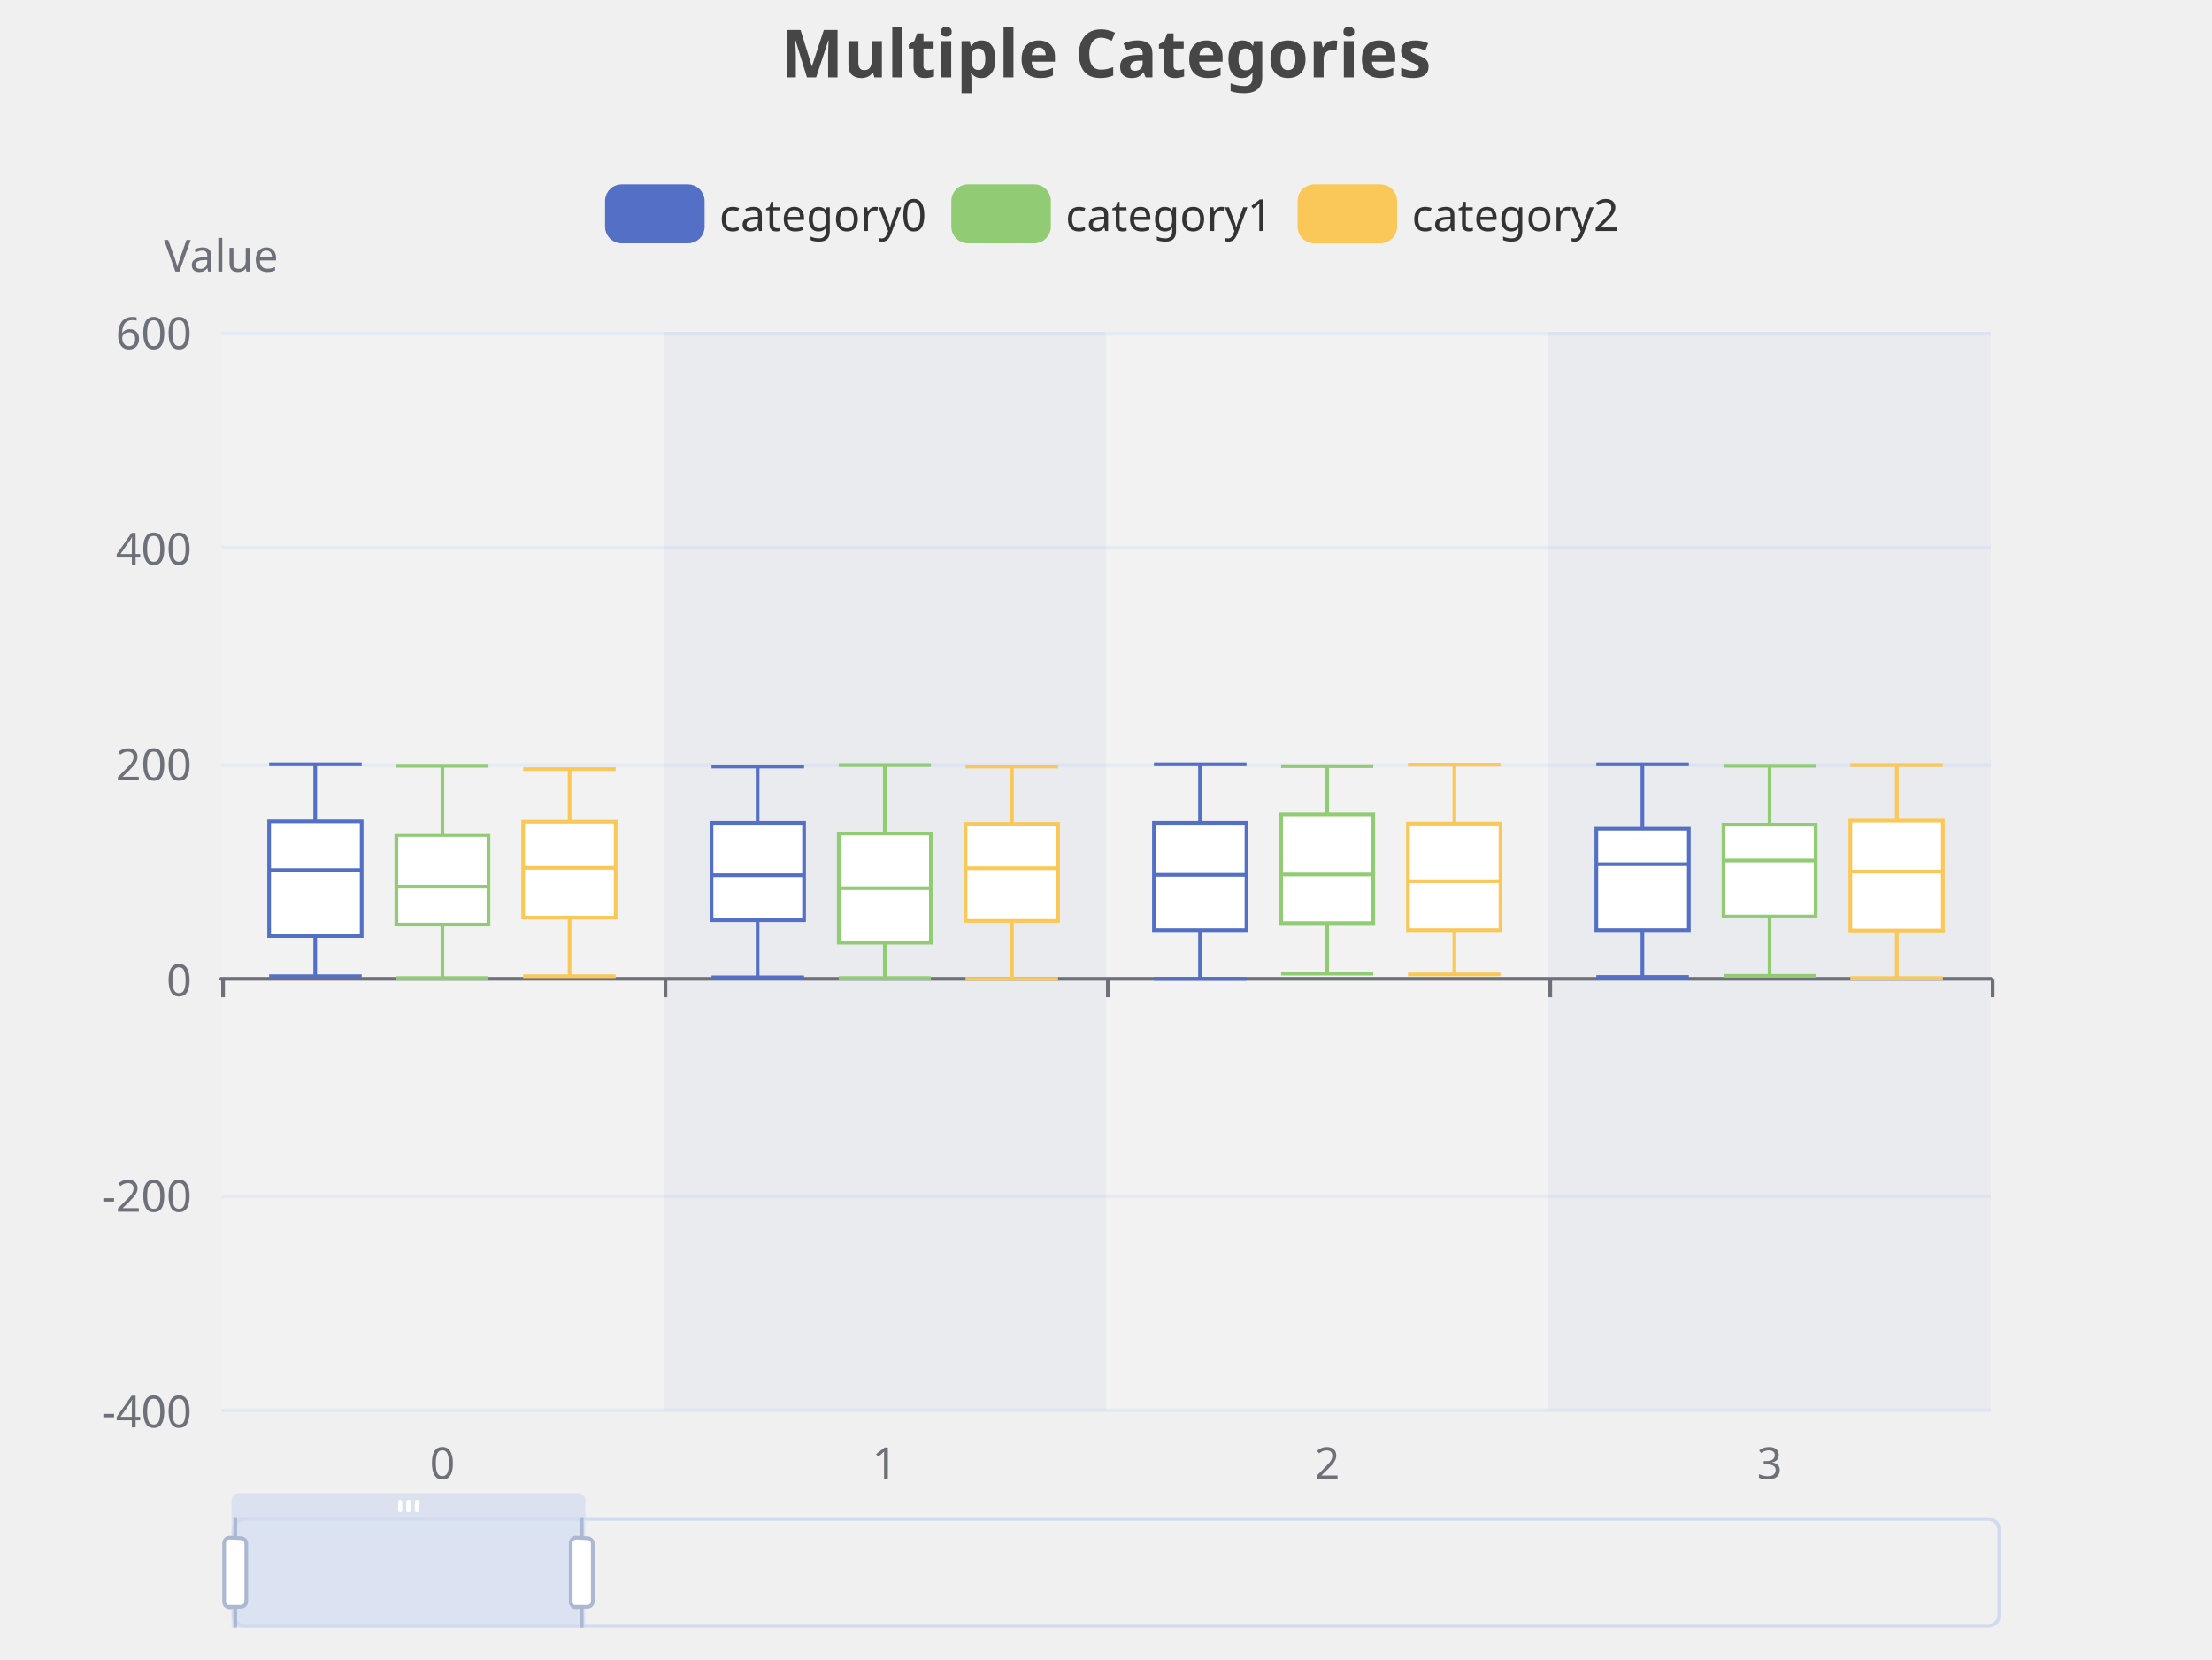
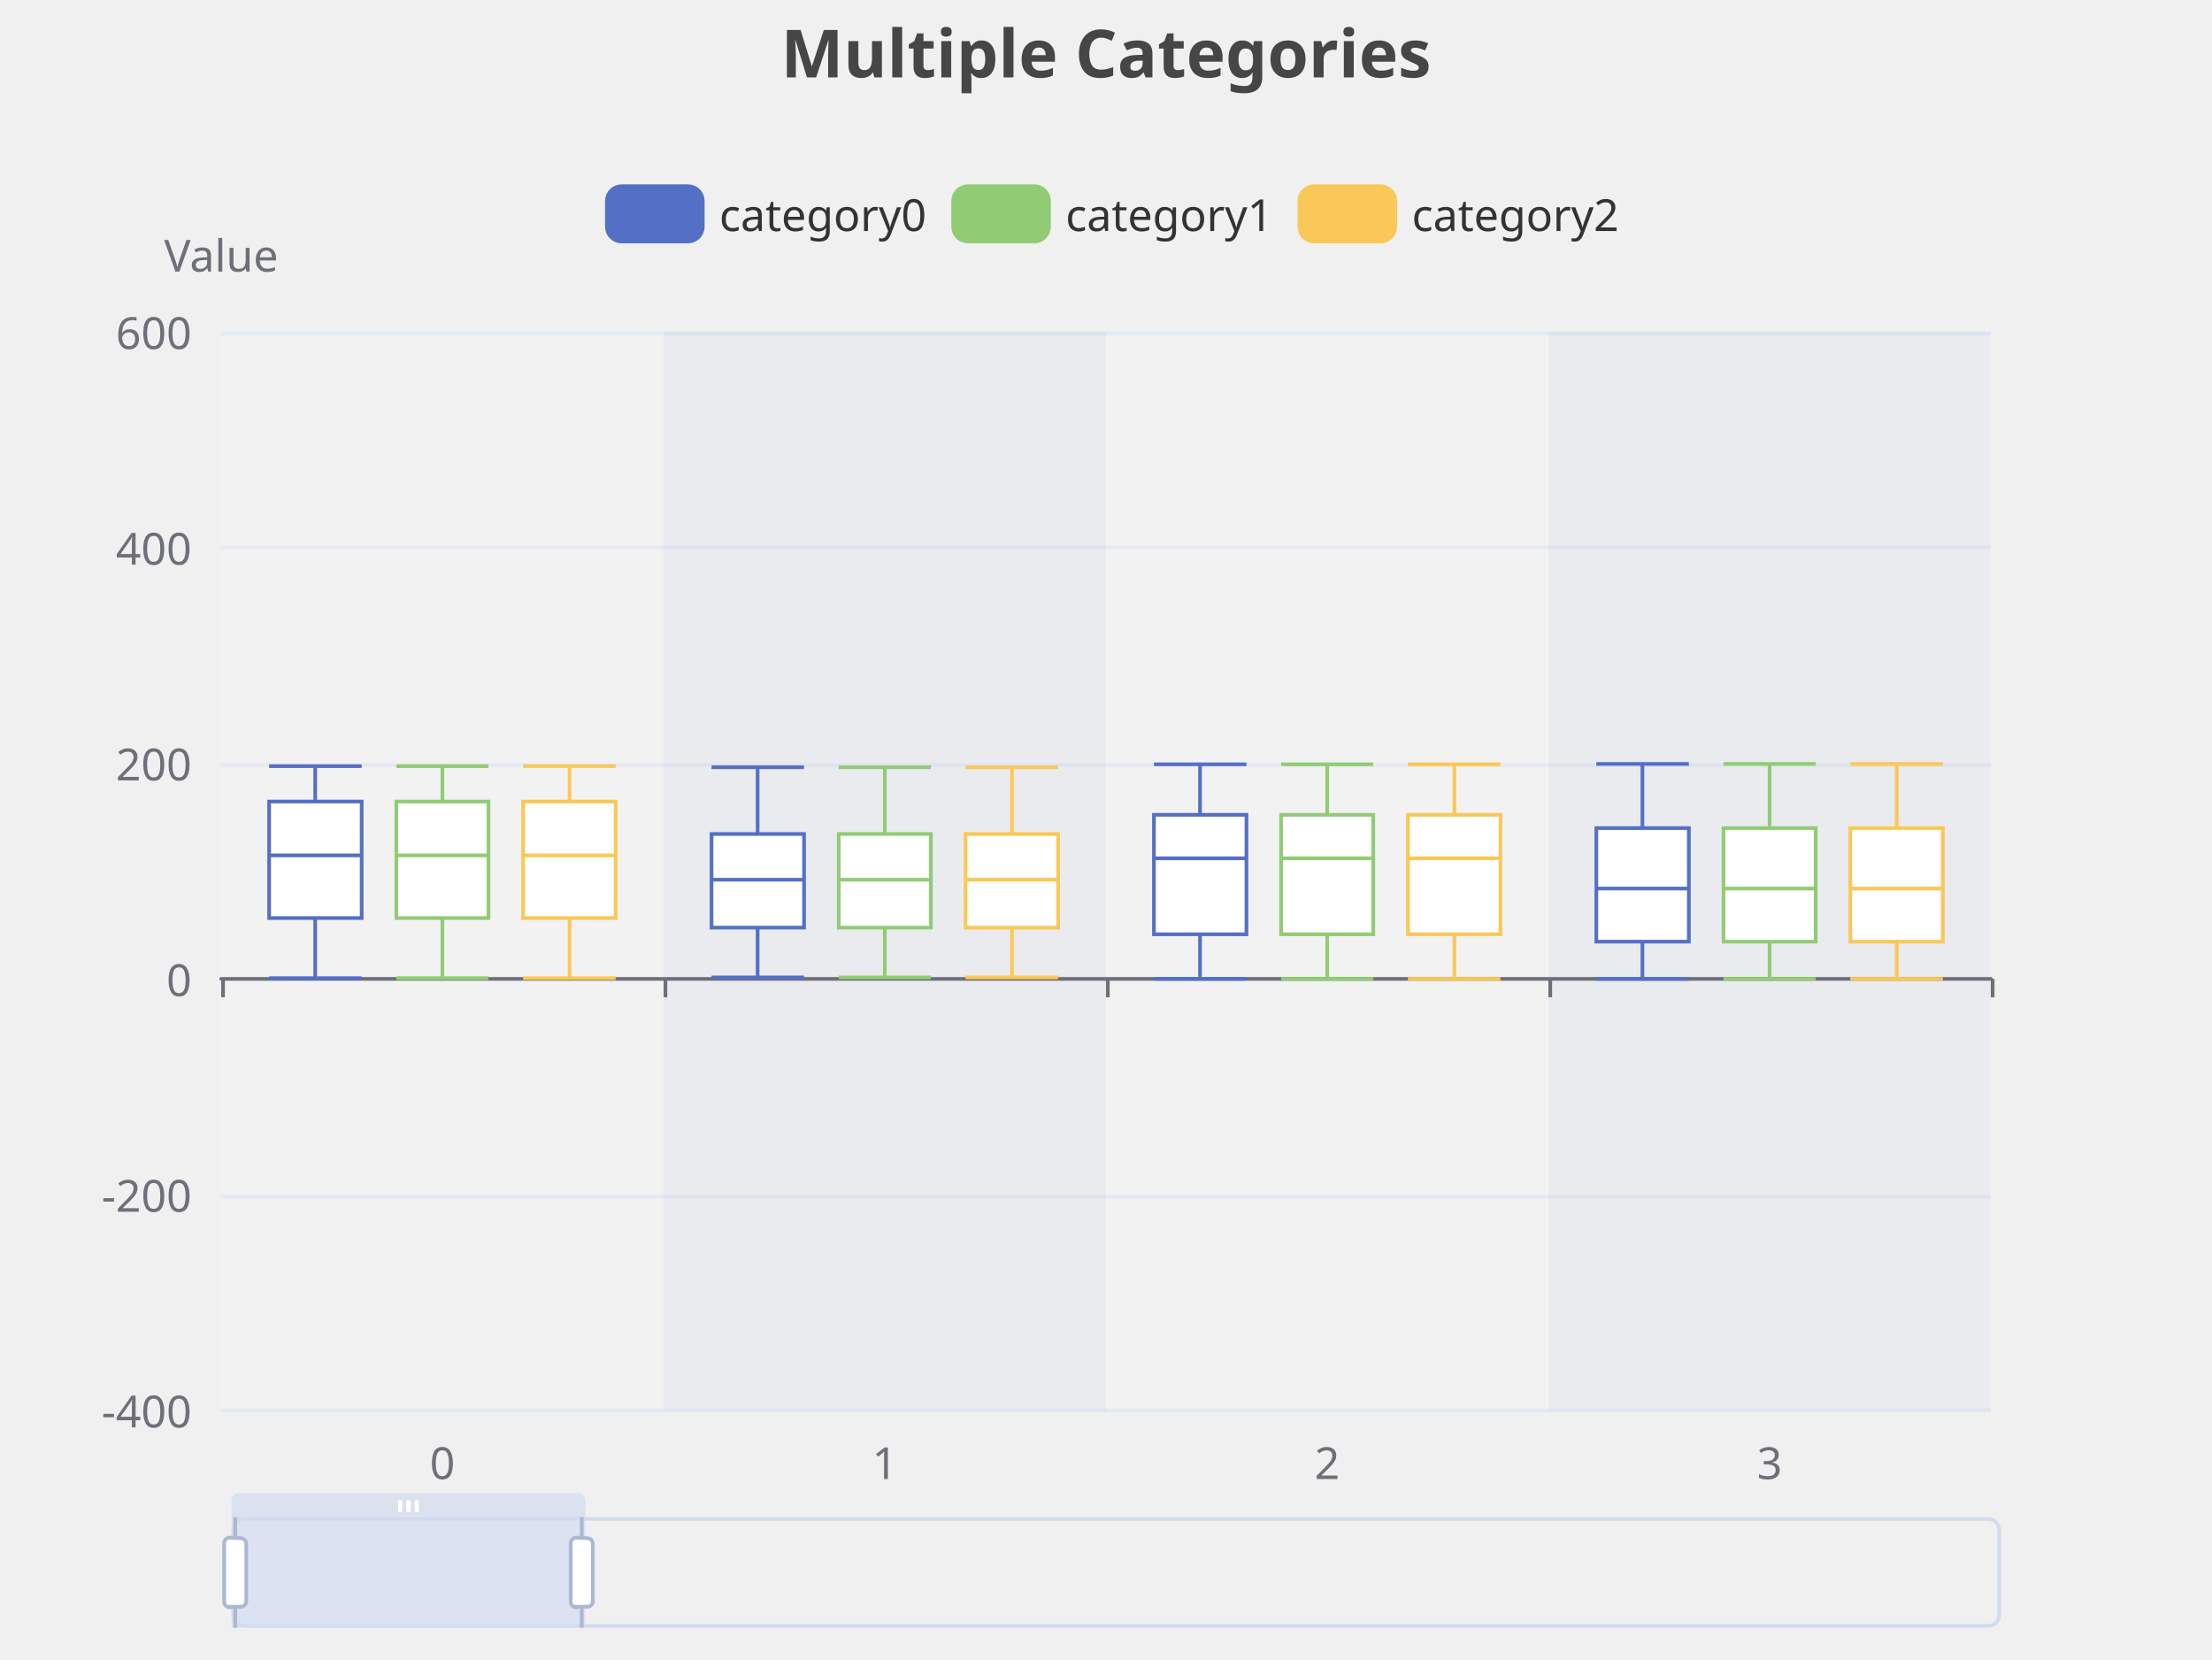
<svg xmlns="http://www.w3.org/2000/svg" width="600" height="450" version="1.1" baseProfile="full" viewBox="0 0 600 450">
  <rect width="600" height="450" x="0" y="0" fill="none" />
  <path d="M60 382.5L540 382.5" fill="transparent" stroke="#E0E6F1" class="zr13-cls-45" />
  <path d="M60 324.5L540 324.5" fill="transparent" stroke="#E0E6F1" class="zr13-cls-45" />
  <path d="M60 265.5L540 265.5" fill="transparent" stroke="#E0E6F1" class="zr13-cls-45" />
  <path d="M60 207.5L540 207.5" fill="transparent" stroke="#E0E6F1" class="zr13-cls-45" />
  <path d="M60 148.5L540 148.5" fill="transparent" stroke="#E0E6F1" class="zr13-cls-45" />
  <path d="M60 90.5L540 90.5" fill="transparent" stroke="#E0E6F1" class="zr13-cls-45" />
  <path d="M60 90l120 0l0 292.5l-120 0Z" fill="rgb(250,250,250)" fill-opacity="0.2" class="zr13-cls-45" />
  <path d="M180 90l120 0l0 292.5l-120 0Z" fill="rgb(210,219,238)" fill-opacity="0.2" class="zr13-cls-45" />
  <path d="M300 90l120 0l0 292.5l-120 0Z" fill="rgb(250,250,250)" fill-opacity="0.2" class="zr13-cls-45" />
  <path d="M420 90l120 0l0 292.5l-120 0Z" fill="rgb(210,219,238)" fill-opacity="0.2" class="zr13-cls-45" />
  <text dominant-baseline="central" text-anchor="middle" style="font-size:12px;font-family:sans-serif;" y="-6" transform="translate(60 75)" fill="#6E7079">Value</text>
  <path d="M60 265.5L540 265.5" fill="transparent" stroke="#6E7079" stroke-linecap="round" class="zr13-cls-45" />
  <path d="M60.5 265.5L60.5 270.5" fill="transparent" stroke="#6E7079" class="zr13-cls-45" />
  <path d="M180.5 265.5L180.5 270.5" fill="transparent" stroke="#6E7079" class="zr13-cls-45" />
  <path d="M300.5 265.5L300.5 270.5" fill="transparent" stroke="#6E7079" class="zr13-cls-45" />
  <path d="M420.5 265.5L420.5 270.5" fill="transparent" stroke="#6E7079" class="zr13-cls-45" />
  <path d="M540.5 265.5L540.5 270.5" fill="transparent" stroke="#6E7079" class="zr13-cls-45" />
  <text dominant-baseline="central" text-anchor="end" style="font-size:12px;font-family:sans-serif;" transform="translate(52 382.5)" fill="#6E7079">-400</text>
  <text dominant-baseline="central" text-anchor="end" style="font-size:12px;font-family:sans-serif;" transform="translate(52 324)" fill="#6E7079">-200</text>
  <text dominant-baseline="central" text-anchor="end" style="font-size:12px;font-family:sans-serif;" transform="translate(52 265.5)" fill="#6E7079">0</text>
  <text dominant-baseline="central" text-anchor="end" style="font-size:12px;font-family:sans-serif;" transform="translate(52 207)" fill="#6E7079">200</text>
  <text dominant-baseline="central" text-anchor="end" style="font-size:12px;font-family:sans-serif;" transform="translate(52 148.5)" fill="#6E7079">400</text>
  <text dominant-baseline="central" text-anchor="end" style="font-size:12px;font-family:sans-serif;" transform="translate(52 90)" fill="#6E7079">600</text>
  <text dominant-baseline="central" text-anchor="middle" style="font-size:12px;font-family:sans-serif;" y="6" transform="translate(120 390.5)" fill="#6E7079">0</text>
  <text dominant-baseline="central" text-anchor="middle" style="font-size:12px;font-family:sans-serif;" y="6" transform="translate(240 390.5)" fill="#6E7079">1</text>
  <text dominant-baseline="central" text-anchor="middle" style="font-size:12px;font-family:sans-serif;" y="6" transform="translate(360 390.5)" fill="#6E7079">2</text>
  <text dominant-baseline="central" text-anchor="middle" style="font-size:12px;font-family:sans-serif;" y="6" transform="translate(480 390.5)" fill="#6E7079">3</text>
-   <path d="M73 253.9L98.1 253.9L98.1 222.8L73 222.8ZM85.5 264.8L85.5 253.9M85.5 207.3L85.5 222.8M73 264.8L98.1 264.8M73 207.3L98.1 207.3M73 236L98.1 236" fill="#fff" stroke="#5470c6" ecmeta_series_index="0" ecmeta_data_index="0" ecmeta_ssr_type="chart" class="zr13-cls-46" />
-   <path d="M193 249.6L218.1 249.6L218.1 223.2L193 223.2ZM205.5 265.1L205.5 249.6M205.5 207.9L205.5 223.2M193 265.1L218.1 265.1M193 207.9L218.1 207.9M193 237.4L218.1 237.4" fill="#fff" stroke="#5470c6" ecmeta_series_index="0" ecmeta_data_index="1" ecmeta_ssr_type="chart" class="zr13-cls-46" />
-   <path d="M313 252.3L338.1 252.3L338.1 223.2L313 223.2ZM325.5 265.5L325.5 252.3M325.5 207.3L325.5 223.2M313 265.5L338.1 265.5M313 207.3L338.1 207.3M313 237.3L338.1 237.3" fill="#fff" stroke="#5470c6" ecmeta_series_index="0" ecmeta_data_index="2" ecmeta_ssr_type="chart" class="zr13-cls-46" />
-   <path d="M433 252.3L458.1 252.3L458.1 224.8L433 224.8ZM445.5 265L445.5 252.3M445.5 207.3L445.5 224.8M433 265L458.1 265M433 207.3L458.1 207.3M433 234.4L458.1 234.4" fill="#fff" stroke="#5470c6" ecmeta_series_index="0" ecmeta_data_index="3" ecmeta_ssr_type="chart" class="zr13-cls-46" />
-   <path d="M107.5 250.8L132.5 250.8L132.5 226.5L107.5 226.5ZM120 265.3L120 250.8M120 207.7L120 226.5M107.5 265.3L132.5 265.3M107.5 207.7L132.5 207.7M107.5 240.5L132.5 240.5" fill="#fff" stroke="#91cc75" ecmeta_series_index="1" ecmeta_data_index="0" ecmeta_ssr_type="chart" class="zr13-cls-46" />
-   <path d="M227.5 255.7L252.5 255.7L252.5 226.1L227.5 226.1ZM240 265.3L240 255.7M240 207.5L240 226.1M227.5 265.3L252.5 265.3M227.5 207.5L252.5 207.5M227.5 240.9L252.5 240.9" fill="#fff" stroke="#91cc75" ecmeta_series_index="1" ecmeta_data_index="1" ecmeta_ssr_type="chart" class="zr13-cls-46" />
-   <path d="M347.5 250.4L372.5 250.4L372.5 220.9L347.5 220.9ZM360 264.1L360 250.4M360 207.8L360 220.9M347.5 264.1L372.5 264.1M347.5 207.8L372.5 207.8M347.5 237.2L372.5 237.2" fill="#fff" stroke="#91cc75" ecmeta_series_index="1" ecmeta_data_index="2" ecmeta_ssr_type="chart" class="zr13-cls-46" />
-   <path d="M467.5 248.6L492.5 248.6L492.5 223.7L467.5 223.7ZM480 264.7L480 248.6M480 207.7L480 223.7M467.5 264.7L492.5 264.7M467.5 207.7L492.5 207.7M467.5 233.4L492.5 233.4" fill="#fff" stroke="#91cc75" ecmeta_series_index="1" ecmeta_data_index="3" ecmeta_ssr_type="chart" class="zr13-cls-46" />
-   <path d="M141.9 248.9L167 248.9L167 222.9L141.9 222.9ZM154.5 264.8L154.5 248.9M154.5 208.6L154.5 222.9M141.9 264.8L167 264.8M141.9 208.6L167 208.6M141.9 235.4L167 235.4" fill="#fff" stroke="#fac858" ecmeta_series_index="2" ecmeta_data_index="0" ecmeta_ssr_type="chart" class="zr13-cls-46" />
-   <path d="M261.9 249.8L287 249.8L287 223.5L261.9 223.5ZM274.5 265.5L274.5 249.8M274.5 207.9L274.5 223.5M261.9 265.5L287 265.5M261.9 207.9L287 207.9M261.9 235.5L287 235.5" fill="#fff" stroke="#fac858" ecmeta_series_index="2" ecmeta_data_index="1" ecmeta_ssr_type="chart" class="zr13-cls-46" />
-   <path d="M381.9 252.3L407 252.3L407 223.4L381.9 223.4ZM394.5 264.3L394.5 252.3M394.5 207.4L394.5 223.4M381.9 264.3L407 264.3M381.9 207.4L407 207.4M381.9 239L407 239" fill="#fff" stroke="#fac858" ecmeta_series_index="2" ecmeta_data_index="2" ecmeta_ssr_type="chart" class="zr13-cls-46" />
-   <path d="M501.9 252.4L527 252.4L527 222.6L501.9 222.6ZM514.5 265.3L514.5 252.4M514.5 207.5L514.5 222.6M501.9 265.3L527 265.3M501.9 207.5L527 207.5M501.9 236.4L527 236.4" fill="#fff" stroke="#fac858" ecmeta_series_index="2" ecmeta_data_index="3" ecmeta_ssr_type="chart" class="zr13-cls-46" />
+   <path d="M73 249L98.1 249L98.1 217.4L73 217.4ZM85.5 265.3L85.5 249M85.5 207.8L85.5 217.4M73 265.3L98.1 265.3M73 207.8L98.1 207.8M73 232L98.1 232" fill="#fff" stroke="#5470c6" ecmeta_series_index="0" ecmeta_data_index="0" ecmeta_ssr_type="chart" class="zr13-cls-46" />
+   <path d="M193 251.6L218.1 251.6L218.1 226.2L193 226.2ZM205.5 265.1L205.5 251.6M205.5 208.1L205.5 226.2M193 265.1L218.1 265.1M193 208.1L218.1 208.1M193 238.6L218.1 238.6" fill="#fff" stroke="#5470c6" ecmeta_series_index="0" ecmeta_data_index="1" ecmeta_ssr_type="chart" class="zr13-cls-46" />
+   <path d="M313 253.4L338.1 253.4L338.1 221L313 221ZM325.5 265.5L325.5 253.4M325.5 207.3L325.5 221M313 265.5L338.1 265.5M313 207.3L338.1 207.3M313 232.8L338.1 232.8" fill="#fff" stroke="#5470c6" ecmeta_series_index="0" ecmeta_data_index="2" ecmeta_ssr_type="chart" class="zr13-cls-46" />
+   <path d="M433 255.4L458.1 255.4L458.1 224.6L433 224.6ZM445.5 265.5L445.5 255.4M445.5 207.2L445.5 224.6M433 265.5L458.1 265.5M433 207.2L458.1 207.2M433 241L458.1 241" fill="#fff" stroke="#5470c6" ecmeta_series_index="0" ecmeta_data_index="3" ecmeta_ssr_type="chart" class="zr13-cls-46" />
+   <path d="M107.5 249L132.5 249L132.5 217.4L107.5 217.4ZM120 265.3L120 249M120 207.8L120 217.4M107.5 265.3L132.5 265.3M107.5 207.8L132.5 207.8M107.5 232L132.5 232" fill="#fff" stroke="#91cc75" ecmeta_series_index="1" ecmeta_data_index="0" ecmeta_ssr_type="chart" class="zr13-cls-46" />
+   <path d="M227.5 251.6L252.5 251.6L252.5 226.2L227.5 226.2ZM240 265.1L240 251.6M240 208.1L240 226.2M227.5 265.1L252.5 265.1M227.5 208.1L252.5 208.1M227.5 238.6L252.5 238.6" fill="#fff" stroke="#91cc75" ecmeta_series_index="1" ecmeta_data_index="1" ecmeta_ssr_type="chart" class="zr13-cls-46" />
+   <path d="M347.5 253.4L372.5 253.4L372.5 221L347.5 221ZM360 265.5L360 253.4M360 207.3L360 221M347.5 265.5L372.5 265.5M347.5 207.3L372.5 207.3M347.5 232.8L372.5 232.8" fill="#fff" stroke="#91cc75" ecmeta_series_index="1" ecmeta_data_index="2" ecmeta_ssr_type="chart" class="zr13-cls-46" />
+   <path d="M467.5 255.4L492.5 255.4L492.5 224.6L467.5 224.6ZM480 265.5L480 255.4M480 207.2L480 224.6M467.5 265.5L492.5 265.5M467.5 207.2L492.5 207.2M467.5 241L492.5 241" fill="#fff" stroke="#91cc75" ecmeta_series_index="1" ecmeta_data_index="3" ecmeta_ssr_type="chart" class="zr13-cls-46" />
+   <path d="M141.9 249L167 249L167 217.4L141.9 217.4ZM154.5 265.3L154.5 249M154.5 207.8L154.5 217.4M141.9 265.3L167 265.3M141.9 207.8L167 207.8M141.9 232L167 232" fill="#fff" stroke="#fac858" ecmeta_series_index="2" ecmeta_data_index="0" ecmeta_ssr_type="chart" class="zr13-cls-46" />
+   <path d="M261.9 251.6L287 251.6L287 226.2L261.9 226.2ZM274.5 265.1L274.5 251.6M274.5 208.1L274.5 226.2M261.9 265.1L287 265.1M261.9 208.1L287 208.1M261.9 238.6L287 238.6" fill="#fff" stroke="#fac858" ecmeta_series_index="2" ecmeta_data_index="1" ecmeta_ssr_type="chart" class="zr13-cls-46" />
+   <path d="M381.9 253.4L407 253.4L407 221L381.9 221ZM394.5 265.5L394.5 253.4M394.5 207.3L394.5 221M381.9 265.5L407 265.5M381.9 207.3L407 207.3M381.9 232.8L407 232.8" fill="#fff" stroke="#fac858" ecmeta_series_index="2" ecmeta_data_index="2" ecmeta_ssr_type="chart" class="zr13-cls-46" />
+   <path d="M501.9 255.4L527 255.4L527 224.6L501.9 224.6ZM514.5 265.5L514.5 255.4M514.5 207.2L514.5 224.6M501.9 265.5L527 265.5M501.9 207.2L527 207.2M501.9 241L527 241" fill="#fff" stroke="#fac858" ecmeta_series_index="2" ecmeta_data_index="3" ecmeta_ssr_type="chart" class="zr13-cls-46" />
  <path d="M0 0l480 0l0 30l-480 0Z" transform="matrix(1,0,0,-1,62.8,441.5)" fill="rgb(47,69,84)" fill-opacity="0" class="zr13-cls-45" />
  <path d="M-5 -5l281.8 0l0 26l-281.8 0Z" transform="translate(164.12 50)" fill="rgb(0,0,0)" fill-opacity="0" stroke="#ccc" stroke-width="0" class="zr13-cls-45" />
  <path d="M3.5 0L21.5 0A3.5 3.5 0 0 1 25 3.5L25 10.5A3.5 3.5 0 0 1 21.5 14L3.5 14A3.5 3.5 0 0 1 0 10.5L0 3.5A3.5 3.5 0 0 1 3.5 0" transform="translate(165.12 51)" fill="#5470c6" stroke="#5470c6" stroke-width="2" stroke-linecap="butt" stroke-miterlimit="10" ecmeta_series_index="0" ecmeta_data_index="0" ecmeta_ssr_type="legend" ecmeta_silent="true" class="zr13-cls-45" />
  <text dominant-baseline="central" text-anchor="start" style="font-size:12px;font-family:sans-serif;" x="30" y="7" transform="translate(165.12 51)" fill="#333">category0</text>
  <path d="M-1 -1l83.9 0l0 16l-83.9 0Z" transform="translate(165.12 51)" fill="transparent" ecmeta_series_index="0" ecmeta_data_index="0" ecmeta_ssr_type="legend" class="zr13-cls-47" />
  <path d="M3.5 0L21.5 0A3.5 3.5 0 0 1 25 3.5L25 10.5A3.5 3.5 0 0 1 21.5 14L3.5 14A3.5 3.5 0 0 1 0 10.5L0 3.5A3.5 3.5 0 0 1 3.5 0" transform="translate(259.04 51)" fill="#91cc75" stroke="#91cc75" stroke-width="2" stroke-linecap="butt" stroke-miterlimit="10" ecmeta_series_index="1" ecmeta_data_index="1" ecmeta_ssr_type="legend" ecmeta_silent="true" class="zr13-cls-45" />
  <text dominant-baseline="central" text-anchor="start" style="font-size:12px;font-family:sans-serif;" x="30" y="7" transform="translate(259.04 51)" fill="#333">category1</text>
  <path d="M-1 -1l83.9 0l0 16l-83.9 0Z" transform="translate(259.04 51)" fill="transparent" ecmeta_series_index="1" ecmeta_data_index="1" ecmeta_ssr_type="legend" class="zr13-cls-47" />
  <path d="M3.5 0L21.5 0A3.5 3.5 0 0 1 25 3.5L25 10.5A3.5 3.5 0 0 1 21.5 14L3.5 14A3.5 3.5 0 0 1 0 10.5L0 3.5A3.5 3.5 0 0 1 3.5 0" transform="translate(352.96 51)" fill="#fac858" stroke="#fac858" stroke-width="2" stroke-linecap="butt" stroke-miterlimit="10" ecmeta_series_index="2" ecmeta_data_index="2" ecmeta_ssr_type="legend" ecmeta_silent="true" class="zr13-cls-45" />
  <text dominant-baseline="central" text-anchor="start" style="font-size:12px;font-family:sans-serif;" x="30" y="7" transform="translate(352.96 51)" fill="#333">category2</text>
  <path d="M-1 -1l83.9 0l0 16l-83.9 0Z" transform="translate(352.96 51)" fill="transparent" ecmeta_series_index="2" ecmeta_data_index="2" ecmeta_ssr_type="legend" class="zr13-cls-47" />
  <path d="M0 0l480 0l0 30l-480 0Z" transform="matrix(1,0,0,-1,62.8,441.5)" fill="transparent" class="zr13-cls-47" />
  <path d="M0 0l96 0l0 30l-96 0Z" transform="matrix(1,0,0,-1,62.8,441.5)" fill="rgb(135,175,255)" fill-opacity="0.2" class="zr13-cls-45" />
  <path d="M3.5 0.5L476.5 0.5A3 3 0 0 1 479.5 3.5L479.5 26.5A3 3 0 0 1 476.5 29.5L3.5 29.5A3 3 0 0 1 0.5 26.5L0.5 3.5A3 3 0 0 1 3.5 0.5" transform="matrix(1,0,0,-1,62.8,441.5)" fill="rgb(0,0,0)" fill-opacity="0" stroke="#d2dbee" class="zr13-cls-45" />
  <path d="M0 29.5L96 29.5L96 34.5A2 2 0 0 1 94 36.5L2 36.5A2 2 0 0 1 0 34.5L0 29.5" transform="matrix(1,0,0,-1,62.8,441.5)" fill="#D2DBEE" fill-opacity="0.7" class="zr13-cls-45" />
  <path d="M-2.2 -1.7C-1.9 -1.7 -1.7 -1.5 -1.7 -1.1L-1.7 1.1C-1.7 1.5 -1.9 1.7 -2.2 1.7C-2.6 1.7 -2.8 1.5 -2.8 1.1L-2.8 -1.1C-2.8 -1.5 -2.6 -1.7 -2.2 -1.7ZM0 -1.7C0.4 -1.7 0.6 -1.5 0.6 -1.1L0.6 1.1C0.6 1.5 0.4 1.7 0 1.7C-0.4 1.7 -0.6 1.5 -0.6 1.1L-0.6 -1.1C-0.6 -1.5 -0.4 -1.7 0 -1.7ZM2.2 -1.7C2.6 -1.7 2.8 -1.5 2.8 -1.1L2.8 1.1C2.8 1.5 2.6 1.7 2.2 1.7C1.9 1.7 1.7 1.5 1.7 1.1L1.7 -1.1C1.7 -1.5 1.9 -1.7 2.2 -1.7Z" transform="matrix(1,0,0,-1,110.8,408.5)" fill="#fff" class="zr13-cls-45" />
  <path d="M0 1.63L0 2M0 0L0 0.38M-0.1 0.38L0.1 0.38A0.1 0.1 0 0 1 0.2 0.47L0.2 1.52A0.1 0.1 0 0 1 0.1 1.62L-0.1 1.63A0.1 0.1 0 0 1 -0.2 1.52L-0.2 0.47A0.1 0.1 0 0 1 -0.1 0.37Z" transform="matrix(15,0,0,-15,63.8,441.5)" fill="#fff" stroke="#ACB8D1" stroke-width="0.067" class="zr13-cls-48" />
  <path d="M0 1.63L0 2M0 0L0 0.38M-0.1 0.38L0.1 0.38A0.1 0.1 0 0 1 0.2 0.47L0.2 1.52A0.1 0.1 0 0 1 0.1 1.62L-0.1 1.63A0.1 0.1 0 0 1 -0.2 1.52L-0.2 0.47A0.1 0.1 0 0 1 -0.1 0.37Z" transform="matrix(15,0,0,-15,157.8,441.5)" fill="#fff" stroke="#ACB8D1" stroke-width="0.067" class="zr13-cls-48" />
  <path d="M-82.2 -5l164.4 0l0 28l-164.4 0Z" transform="translate(300 5)" fill="rgb(0,0,0)" fill-opacity="0" stroke="#ccc" stroke-width="0" class="zr13-cls-45" />
  <text dominant-baseline="central" text-anchor="middle" style="font-size:18px;font-family:sans-serif;font-weight:bold;" xml:space="preserve" y="9" transform="translate(300 5)" fill="#464646">Multiple Categories</text>
  <style>
.zr13-cls-45:hover {
pointer-events:none;
}
.zr13-cls-46:hover {
cursor:pointer;
fill:rgba(255,255,255,1);
stroke-width:2;
}
.zr13-cls-47:hover {
cursor:pointer;
fill:rgba(0,0,0,0);
}
.zr13-cls-48:hover {
cursor:pointer;
fill:rgba(255,255,255,1);
stroke:#8FB0F7;
}



</style>
</svg>
